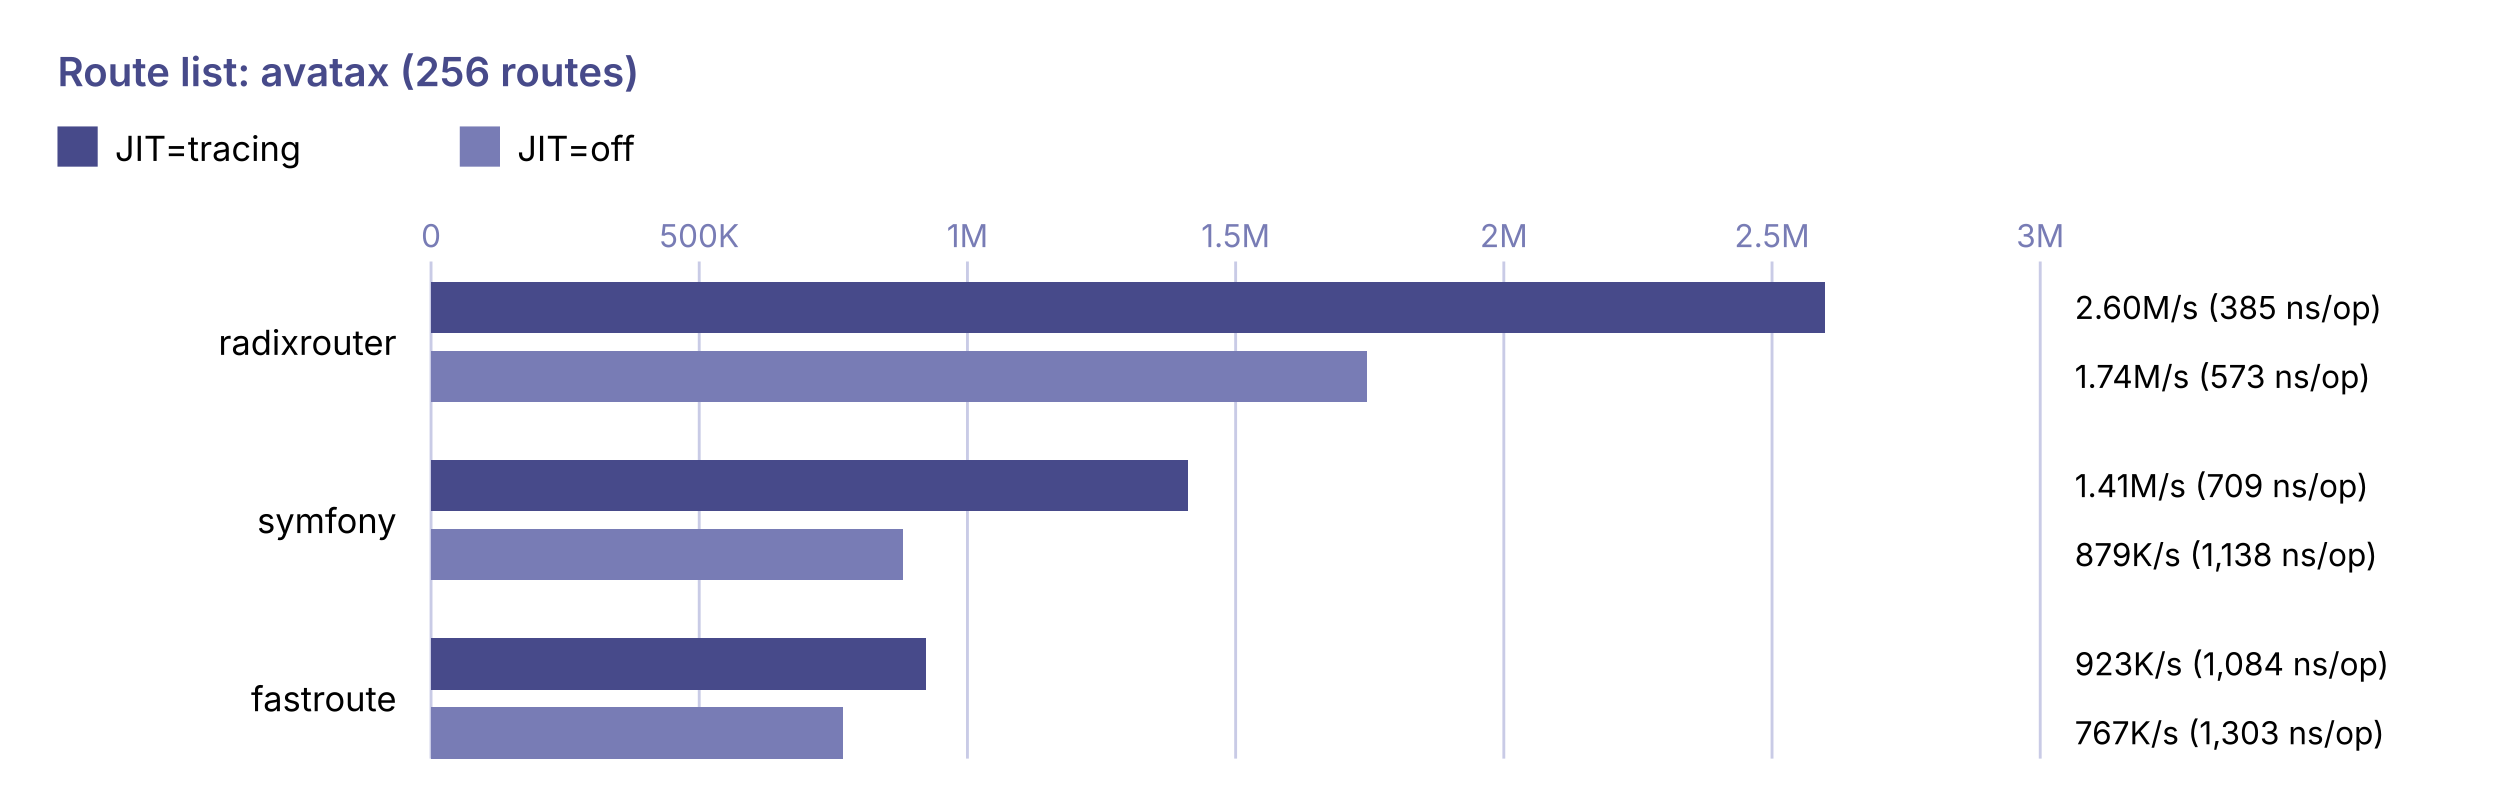
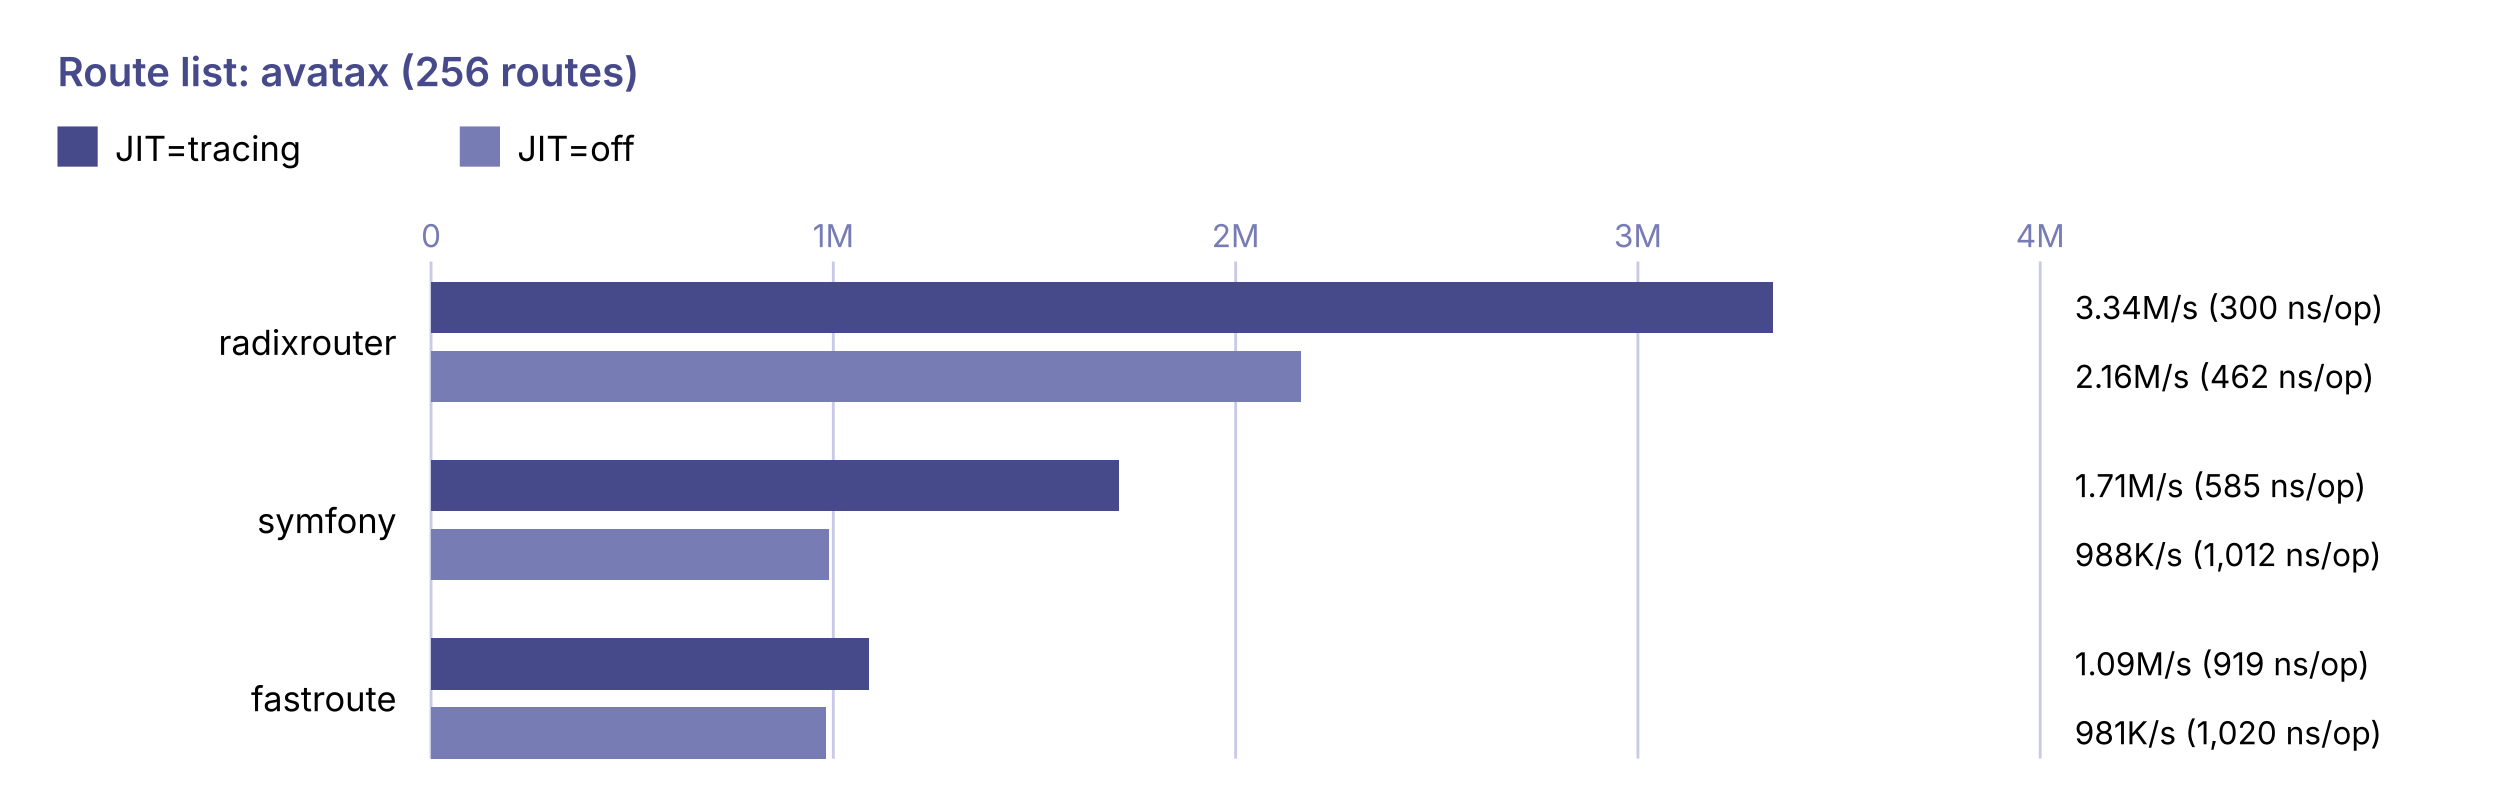
<svg xmlns="http://www.w3.org/2000/svg" viewBox="0 0 870 276" font-family="system-ui, -apple-system, 'Segoe UI', sans-serif">
  <style>.fg{fill:#000000}.accent{fill:#474A8A}.bar{shape-rendering:crispEdges}.div{stroke:#C9CBE6;stroke-width:1}.tick{fill:#787CB5}@media(prefers-color-scheme:dark){.fg{fill:#E6E6E6}.accent{fill:#B0B3D6}.tick{fill:#B0B3D6}}</style>
  <text class="accent" x="20" y="30" font-size="14" font-weight="600">Route list: avatax (256 routes)</text>
  <rect x="20" y="44" width="14" height="14" fill="#474A8A" />
  <text class="fg" x="40" y="56" font-size="12">JIT=tracing</text>
  <rect x="160" y="44" width="14" height="14" fill="#787CB5" />
  <text class="fg" x="180" y="56" font-size="12">JIT=off</text>
  <text class="tick" x="150.00" y="86.0" text-anchor="middle" font-size="11">0</text>
-   <line class="div" x1="243.33" y1="91.0" x2="243.33" y2="264.0" />
-   <text class="tick" x="243.33" y="86.0" text-anchor="middle" font-size="11">500K</text>
-   <line class="div" x1="336.67" y1="91.0" x2="336.67" y2="264.0" />
-   <text class="tick" x="336.67" y="86.0" text-anchor="middle" font-size="11">1M</text>
+   <line class="div" x1="290.00" y1="91.0" x2="290.00" y2="264.0" />
+   <text class="tick" x="290.00" y="86.0" text-anchor="middle" font-size="11">1M</text>
  <line class="div" x1="430.00" y1="91.0" x2="430.00" y2="264.0" />
-   <text class="tick" x="430.00" y="86.0" text-anchor="middle" font-size="11">1.5M</text>
-   <line class="div" x1="523.33" y1="91.0" x2="523.33" y2="264.0" />
-   <text class="tick" x="523.33" y="86.0" text-anchor="middle" font-size="11">2M</text>
-   <line class="div" x1="616.67" y1="91.0" x2="616.67" y2="264.0" />
-   <text class="tick" x="616.67" y="86.0" text-anchor="middle" font-size="11">2.5M</text>
+   <text class="tick" x="430.00" y="86.0" text-anchor="middle" font-size="11">2M</text>
+   <line class="div" x1="570.00" y1="91.0" x2="570.00" y2="264.0" />
+   <text class="tick" x="570.00" y="86.0" text-anchor="middle" font-size="11">3M</text>
  <line class="div" x1="710.00" y1="91.0" x2="710.00" y2="264.0" />
-   <text class="tick" x="710.00" y="86.0" text-anchor="middle" font-size="11">3M</text>
+   <text class="tick" x="710.00" y="86.0" text-anchor="middle" font-size="11">4M</text>
  <line class="div" x1="150" y1="91.0" x2="150" y2="264.0" />
  <text class="fg" x="138" y="123.5" text-anchor="end" font-size="12">radixrouter</text>
-   <rect class="bar" x="150" y="98.0" width="485.11" height="18" fill="#474A8A" />
-   <text class="fg" x="722" y="111.0" font-size="11">2.60M/s  (385 ns/op)</text>
-   <rect class="bar" x="150" y="122.0" width="325.57" height="18" fill="#787CB5" />
-   <text class="fg" x="722" y="135.0" font-size="11">1.74M/s  (573 ns/op)</text>
+   <rect class="bar" x="150" y="98.0" width="467.01" height="18" fill="#474A8A" />
+   <text class="fg" x="722" y="111.0" font-size="11">3.34M/s  (300 ns/op)</text>
+   <rect class="bar" x="150" y="122.0" width="302.80" height="18" fill="#787CB5" />
+   <text class="fg" x="722" y="135.0" font-size="11">2.16M/s  (462 ns/op)</text>
  <text class="fg" x="138" y="185.5" text-anchor="end" font-size="12">symfony</text>
-   <rect class="bar" x="150" y="160.0" width="263.28" height="18" fill="#474A8A" />
-   <text class="fg" x="722" y="173.0" font-size="11">1.41M/s  (709 ns/op)</text>
-   <rect class="bar" x="150" y="184.0" width="164.09" height="18" fill="#787CB5" />
-   <text class="fg" x="722" y="197.0" font-size="11">879K/s  (1,138 ns/op)</text>
+   <rect class="bar" x="150" y="160.0" width="239.42" height="18" fill="#474A8A" />
+   <text class="fg" x="722" y="173.0" font-size="11">1.71M/s  (585 ns/op)</text>
+   <rect class="bar" x="150" y="184.0" width="138.32" height="18" fill="#787CB5" />
+   <text class="fg" x="722" y="197.0" font-size="11">988K/s  (1,012 ns/op)</text>
  <text class="fg" x="138" y="247.5" text-anchor="end" font-size="12">fastroute</text>
-   <rect class="bar" x="150" y="222.0" width="172.24" height="18" fill="#474A8A" />
-   <text class="fg" x="722" y="235.0" font-size="11">923K/s  (1,084 ns/op)</text>
-   <rect class="bar" x="150" y="246.0" width="143.23" height="18" fill="#787CB5" />
-   <text class="fg" x="722" y="259.0" font-size="11">767K/s  (1,303 ns/op)</text>
+   <rect class="bar" x="150" y="222.0" width="152.40" height="18" fill="#474A8A" />
+   <text class="fg" x="722" y="235.0" font-size="11">1.09M/s  (919 ns/op)</text>
+   <rect class="bar" x="150" y="246.0" width="137.32" height="18" fill="#787CB5" />
+   <text class="fg" x="722" y="259.0" font-size="11">981K/s  (1,020 ns/op)</text>
</svg>
